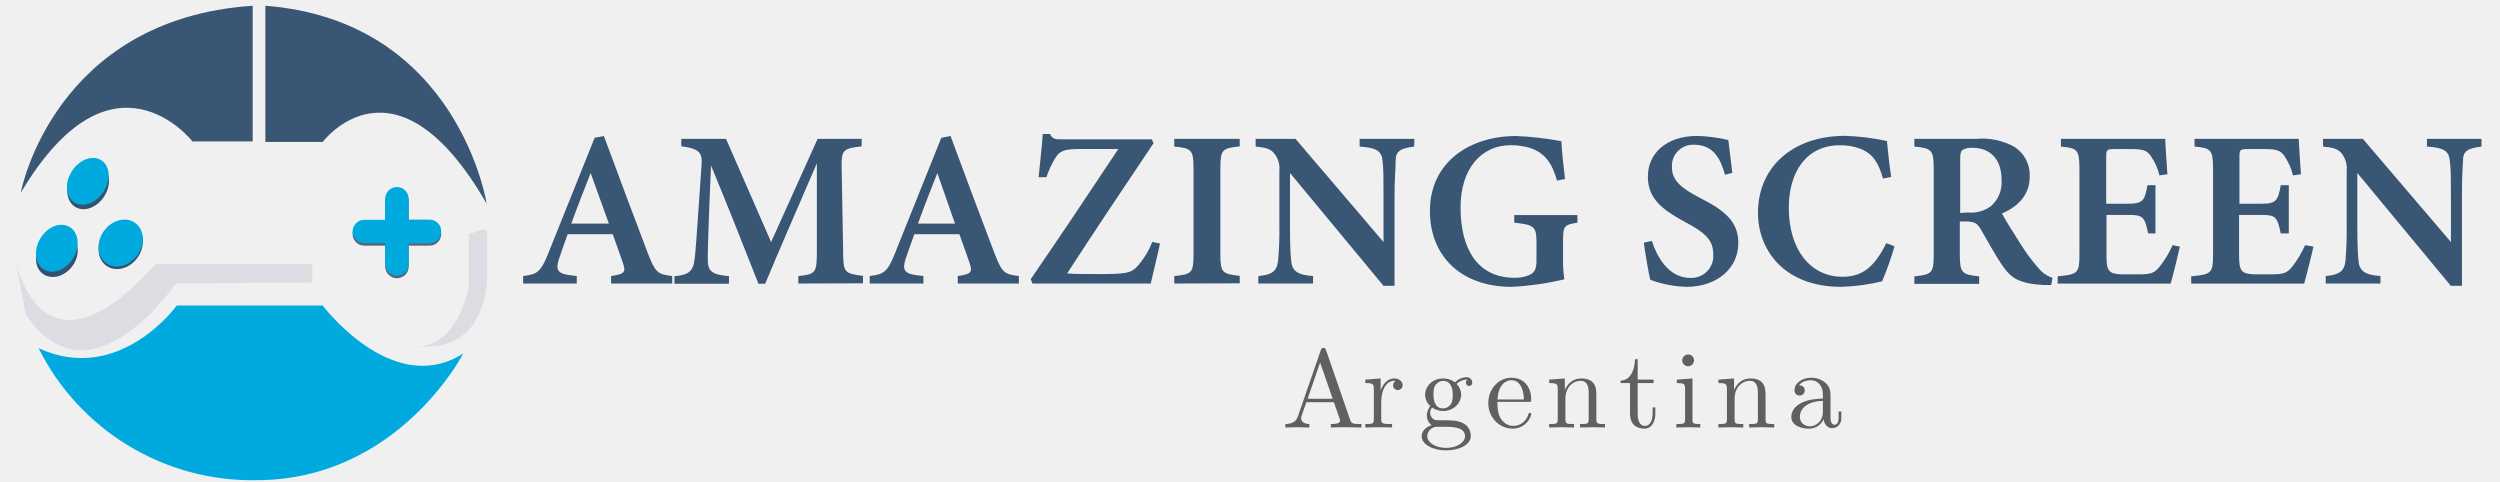
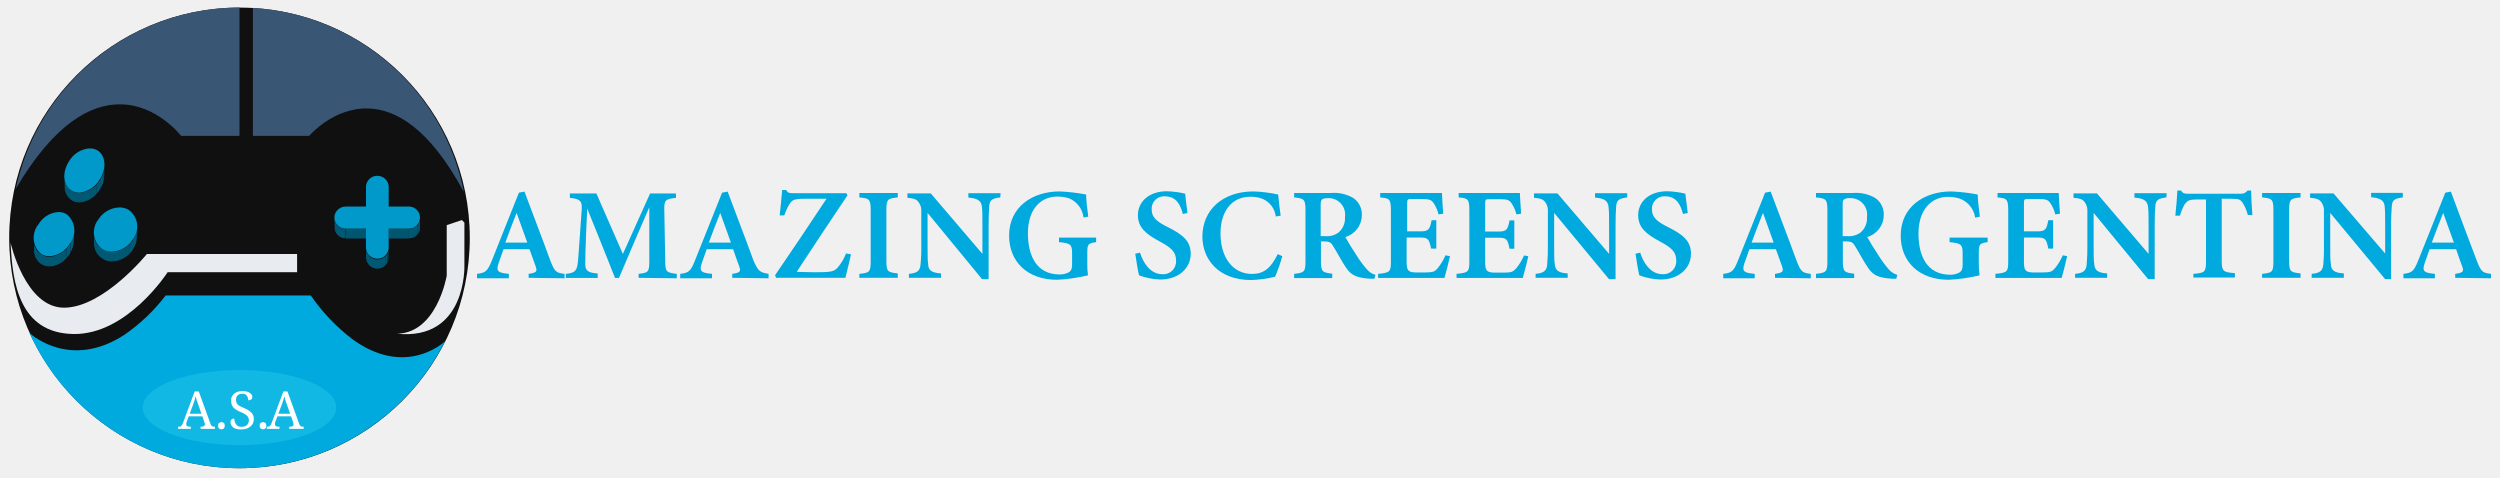
- <svg xmlns="http://www.w3.org/2000/svg" id="Capa_2" data-name="Capa 2" viewBox="0 0 270 52">
+ <svg xmlns="http://www.w3.org/2000/svg" id="Capa_2" data-name="Capa 2" viewBox="0 0 283 54">
  <defs>
-     <style>
-     .cls-1{fill:#56667f;}
-     .cls-2{fill:#00a9de;}
-     .cls-3{fill:#335171;}
-     .cls-4{fill:#DBDDE2;}
-     .cls-5{fill:#3a5675;}
-     .cls-6{font-size:12px;fill:#606060;font-family:CambriaMath, Cambria Math;letter-spacing:0.1em;}
-     .cls-7{letter-spacing:0.09em;}
- </style>
+     <style>.cls-1{fill:none;}.cls-2{fill:#00a9de;}.cls-3{fill:#111010;}.cls-4{isolation:isolate;}.cls-5{clip-path:url(#clip-path);}.cls-6{fill:#006281;}.cls-7{fill:#005f7c;}.cls-8{fill:#005b78;}.cls-9{fill:#005873;}.cls-10{fill:#00556f;}.cls-11{clip-path:url(#clip-path-2);}.cls-12{clip-path:url(#clip-path-3);}.cls-13{fill:#0099c9;}.cls-14{clip-path:url(#clip-path-4);}.cls-15{clip-path:url(#clip-path-5);}.cls-16{clip-path:url(#clip-path-6);}.cls-17{fill:#e8ebef;}.cls-18{fill:#3a5675;}.cls-19{fill:#11b8e4;}.cls-20{font-size:5.92px;fill:#fff;font-family:Constantia;}.cls-21{letter-spacing:-0.01em;}</style>
+     <clipPath id="clip-path">
+       <path class="cls-1" d="M47.57,24.63v1.12A1.26,1.26,0,0,1,46.29,27V25.88A1.26,1.26,0,0,0,47.57,24.63Z" />
+     </clipPath>
+     <clipPath id="clip-path-2">
+       <path class="cls-1" d="M39.14,25.88V27a1.27,1.27,0,0,1-1.29-1.26V24.63A1.27,1.27,0,0,0,39.14,25.88Z" />
+     </clipPath>
+     <clipPath id="clip-path-3">
+       <path class="cls-1" d="M44,28.11v1.13a1.29,1.29,0,0,1-2.57,0V28.11a1.29,1.29,0,0,0,2.57,0Z" />
+     </clipPath>
+     <clipPath id="clip-path-4">
+       <path class="cls-1" d="M15.54,25.56v1.12a3,3,0,0,1-2.85,2.94,2,2,0,0,1-1.06-.29,2,2,0,0,1-1-1.79V26.42a2,2,0,0,0,1,1.79,2.08,2.08,0,0,0,1.06.28,3,3,0,0,0,2.85-2.93Z" />
+     </clipPath>
+     <clipPath id="clip-path-5">
+       <path class="cls-1" d="M11.83,18.67V19.8a3.21,3.21,0,0,1-.54,1.71A3,3,0,0,1,9,22.94a1.7,1.7,0,0,1-.9-.25,1.86,1.86,0,0,1-.81-1.63V19.94a1.86,1.86,0,0,0,.81,1.63,1.78,1.78,0,0,0,.9.24,3,3,0,0,0,2.33-1.42A3.24,3.24,0,0,0,11.83,18.67Z" />
+     </clipPath>
+     <clipPath id="clip-path-6">
+       <path class="cls-1" d="M8.4,26v1.13a3.05,3.05,0,0,1-.52,1.66,2.84,2.84,0,0,1-2.28,1.4,1.76,1.76,0,0,1-.94-.26,1.9,1.9,0,0,1-.83-1.67V27.11a1.91,1.91,0,0,0,.83,1.68,1.85,1.85,0,0,0,.94.26,2.86,2.86,0,0,0,2.28-1.4A3.11,3.11,0,0,0,8.4,26Z" />
+     </clipPath>
  </defs>
-   <path class="cls-1" d="M47.65,25.27a1.25,1.25,0,0,1-1.26,1.26H44.14v2.25a1.27,1.27,0,0,1-2.54,0V26.53H39.35a1.26,1.26,0,0,1-1.27-1.26,1.28,1.28,0,0,1,.38-.9,1.23,1.23,0,0,1,.89-.37H41.6V21.75a1.27,1.27,0,0,1,1.27-1.27,1.23,1.23,0,0,1,.89.37,1.28,1.28,0,0,1,.38.9V24h2.25A1.26,1.26,0,0,1,47.65,25.27Z" />
-   <path class="cls-2" d="M47.65,25a1.26,1.26,0,0,1-1.26,1.27H44.14V28.5a1.27,1.27,0,0,1-2.54,0V26.25H39.35A1.27,1.27,0,0,1,38.08,25a1.26,1.26,0,0,1,.38-.89,1.23,1.23,0,0,1,.89-.37H41.6V21.47a1.27,1.27,0,0,1,1.27-1.27,1.23,1.23,0,0,1,.89.37,1.28,1.28,0,0,1,.38.9v2.25h2.25A1.25,1.25,0,0,1,47.65,25Z" />
-   <ellipse class="cls-3" cx="13.04" cy="26.53" rx="2.67" ry="2.23" transform="translate(-16.12 21.66) rotate(-54.34)" />
-   <ellipse class="cls-2" cx="13.04" cy="26.25" rx="2.68" ry="2.23" transform="translate(-15.88 21.45) rotate(-54.16)" />
-   <ellipse class="cls-3" cx="9.52" cy="20.06" rx="2.68" ry="2.08" transform="translate(-12.58 17.9) rotate(-59.03)" />
-   <ellipse class="cls-2" cx="9.52" cy="19.5" rx="2.71" ry="2.04" transform="matrix(0.54, -0.84, 0.84, 0.54, -12.04, 17.05)" />
-   <ellipse class="cls-3" cx="6.14" cy="27.52" rx="2.55" ry="2.07" transform="translate(-19.61 16.04) rotate(-53.39)" />
-   <ellipse class="cls-2" cx="6.14" cy="26.81" rx="2.68" ry="2.07" transform="translate(-19.97 18.15) rotate(-58.75)" />
-   <path class="cls-4" d="M1.7,28.2s2.75,14.09,15.14.3H33.72v2L19,30.61S9.68,44.3,2.78,33.94" />
-   <path class="cls-4" d="M45,37.37c7.88.84,7.6-7.6,7.6-7.6V25l-.28-.28-1.69.57v5.62s-1.13,6.76-5.91,6.48" />
-   <path class="cls-2" d="M27.67,51.86A25.78,25.78,0,0,1,4.17,37.61c8.72,4,14.92-4.61,14.92-4.61H34.85s7.31,9.7,14.77,5.42l.42-.25S43,51.86,27.67,51.86Z" />
-   <path class="cls-5" d="M2.29,20.62s3.57-18.57,25-20V15.27H20.78S12.13,4.15,2.24,20.83" />
-   <path class="cls-5" d="M28.66.62V15.33h6.19S42.7,4.87,52.56,22C52.56,22,49.49,2.24,28.66.62Z" />
-   <path class="cls-5" d="M66,30.62v-.81c1.53-.21,1.6-.46,1.26-1.45-.26-.8-.68-1.92-1.09-3.07H61.31c-.3.86-.65,1.78-.92,2.61-.51,1.52,0,1.72,1.9,1.91v.81H56.5v-.81c1.51-.19,1.89-.39,2.72-2.46l5-12.47,1-.19c1.53,4.15,3.17,8.51,4.71,12.57.85,2.18,1.06,2.36,2.67,2.55v.81ZM63.79,18.69c-.72,1.84-1.44,3.65-2.09,5.46h4.06Z" />
-   <path class="cls-5" d="M86.22,30.62v-.81c1.88-.19,2-.35,2-2.65V17.64c-1.82,4.22-4.16,9.59-5.58,13h-.73c-1.3-3.31-3.36-8.52-5.12-12.77-.34,7.84-.35,9.47-.35,10.19,0,1.32.55,1.6,2.29,1.77v.81H72.84v-.81c1.37-.13,2-.4,2.17-1.79.12-.84.19-2,.76-10.24.08-1.19-.11-1.75-2.19-2V15h4.83l4.87,11.14L88.3,15h4.76v.81c-2,.21-2.21.41-2.16,2.25l.16,9.08c0,2.3.14,2.4,2.14,2.65v.81Z" />
-   <path class="cls-5" d="M103.44,30.62v-.81c1.53-.21,1.6-.46,1.26-1.45-.26-.8-.68-1.92-1.09-3.07H98.75c-.3.86-.65,1.78-.92,2.61-.51,1.52,0,1.72,1.9,1.91v.81h-5.8v-.81c1.52-.19,1.9-.39,2.73-2.46l5-12.47,1-.19c1.52,4.15,3.17,8.51,4.71,12.57.84,2.18,1.06,2.36,2.67,2.55v.81Zm-2.21-11.93c-.72,1.84-1.44,3.65-2.09,5.46h4Z" />
-   <path class="cls-5" d="M125.28,26.3c-.17.88-.81,3.42-1,4.32H111.5l-.18-.47c3.07-4.47,6.34-9.36,9.46-14.06h-4.06c-1.87,0-2.26.21-2.76,1a10.39,10.39,0,0,0-.95,2.05l-.84,0c.13-1.39.39-3.62.45-4.67h.77c.28.57.6.58,1.32.58h9.69l.18.42c-3.07,4.57-6.22,9.27-9.33,14.06.78.06,1.78.07,3.33.07,3,0,3.51-.09,4.19-.77a8.6,8.6,0,0,0,1.67-2.7Z" />
-   <path class="cls-5" d="M126.82,30.62v-.81c1.87-.18,2.08-.31,2.08-2.34V18.19c0-2-.22-2.19-2.08-2.36V15h7.07v.81c-1.87.19-2.09.33-2.09,2.36v9.28c0,2,.21,2.14,2.09,2.34v.81Z" />
-   <path class="cls-5" d="M152.73,15.83c-1.48.19-2,.47-2,1.56,0,.88-.12,1.76-.12,3.9v9.58h-1.19l-10.1-12.19V24.3c0,2.12.05,3.1.12,3.8.08,1.11.61,1.6,2.37,1.71v.81h-5.91v-.81c1.41-.12,2-.48,2.13-1.62a35,35,0,0,0,.14-3.9V18.45a2.56,2.56,0,0,0-.5-1.81c-.44-.6-1-.7-2.06-.81V15h4.31l9.5,11.14V21.29c0-2.14,0-3-.1-3.84-.07-1.05-.52-1.5-2.48-1.62V15h5.92Z" />
-   <path class="cls-5" d="M170.36,24.05c-1.41.23-1.55.34-1.55,1.9v1.9a13.56,13.56,0,0,0,.14,2.32,32.06,32.06,0,0,1-5.68.81c-5.57,0-8.84-3.41-8.84-8.19,0-5.28,4.3-8.1,9.3-8.1a33.45,33.45,0,0,1,4.9.56c.05,1,.22,2.7.39,4.09l-.86.16c-.57-2-1.39-3-2.89-3.52a7.57,7.57,0,0,0-2.11-.3c-3.17,0-5.42,2.52-5.42,6.74S159.4,30,163.58,30a3.66,3.66,0,0,0,1.72-.36c.41-.24.64-.6.64-1.43V26.15c0-1.7-.29-1.88-2.4-2.1v-.82h6.82Z" />
-   <path class="cls-5" d="M186.3,18.87c-.45-1.55-1.13-3.24-3.35-3.24a2.28,2.28,0,0,0-2.38,2.43c0,1.44,1,2.25,3,3.3,2.67,1.35,4.17,2.54,4.17,4.89,0,2.72-2.29,4.73-5.61,4.73a12.38,12.38,0,0,1-3.9-.76c-.16-.59-.53-2.79-.7-4l.87-.21c.48,1.54,1.72,4,4.13,4a2.36,2.36,0,0,0,2.5-2.56c0-1.55-.91-2.34-3-3.45-2.5-1.35-4.06-2.53-4.06-4.94s1.9-4.38,5.35-4.38a16.84,16.84,0,0,1,3.34.44c.1.88.24,2,.43,3.55Z" />
-   <path class="cls-5" d="M204.61,26.6a33.13,33.13,0,0,1-1.34,3.78,21.4,21.4,0,0,1-4.41.6c-6.2,0-9-4-9-8,0-4.95,3.77-8.31,9.4-8.31a25,25,0,0,1,4.53.56c.11,1.11.28,2.77.46,3.88l-.89.17c-.49-1.78-1.16-2.7-2.42-3.21a6.16,6.16,0,0,0-2.24-.38c-3.64,0-5.51,2.92-5.51,6.75,0,4.48,2.3,7.45,5.8,7.45,2.17,0,3.46-1.08,4.73-3.63Z" />
-   <path class="cls-5" d="M221.53,30.78l-.78,0c-2.59-.13-3.5-.72-4.34-1.89s-1.69-2.77-2.49-4.13c-.4-.69-.73-.84-1.65-.84h-.61v3.59c0,2,.25,2.13,2.09,2.34v.81h-7v-.81c1.89-.2,2.09-.36,2.09-2.34V18.15c0-1.95-.25-2.15-2.09-2.32V15h6.67a7.11,7.11,0,0,1,4.17.88,3.63,3.63,0,0,1,1.62,3.18c0,2.11-1.39,3.3-3,4,.39.72,1.36,2.3,2.08,3.4a19.21,19.21,0,0,0,1.85,2.48A3.15,3.15,0,0,0,221.67,30Zm-9-7.83a3.66,3.66,0,0,0,2.45-.65,3.4,3.4,0,0,0,1.19-2.86c0-2.55-1.54-3.47-3.07-3.47a1.83,1.83,0,0,0-1.16.24c-.18.15-.24.42-.24.95V23Z" />
-   <path class="cls-5" d="M235.43,26.63c-.13.64-.79,3.3-1,4H222.23v-.79c2.2-.2,2.35-.36,2.35-2.36V18.2c0-2.08-.28-2.21-2-2.37V15h7.64c2.43,0,3.31,0,3.63,0,0,.49.13,2.4.23,3.82l-.86.12a6.27,6.27,0,0,0-.93-2.09c-.41-.59-.81-.75-2.11-.75H228.4c-.85,0-.93.06-.93.84V22h2.46c1.5,0,1.7-.36,2-2h.86v5.21H232c-.36-1.76-.55-2-2.06-2h-2.44v4.36c0,1.66.21,2,1.6,2.06H231c1.39,0,1.7-.18,2.23-.82a10.71,10.71,0,0,0,1.41-2.33Z" />
-   <path class="cls-5" d="M249.85,26.63c-.13.64-.79,3.3-1,4H236.65v-.79c2.21-.2,2.36-.36,2.36-2.36V18.2c0-2.08-.28-2.21-2-2.37V15h7.64c2.43,0,3.3,0,3.62,0,0,.49.14,2.4.23,3.82l-.86.12a6.48,6.48,0,0,0-.92-2.09c-.42-.59-.81-.75-2.11-.75h-1.82c-.85,0-.93.06-.93.84V22h2.46c1.51,0,1.71-.36,2-2h.87v5.21h-.87c-.36-1.76-.55-2-2.06-2h-2.44v4.36c0,1.66.22,2,1.61,2.06h1.88c1.39,0,1.71-.18,2.24-.82a10.68,10.68,0,0,0,1.4-2.33Z" />
-   <path class="cls-5" d="M268,15.83c-1.49.19-2,.47-2,1.56-.05.88-.11,1.76-.11,3.9v9.58h-1.2l-10.1-12.19V24.3c0,2.12.06,3.1.12,3.8.08,1.11.62,1.6,2.38,1.71v.81h-5.91v-.81c1.41-.12,2-.48,2.13-1.62a38.79,38.79,0,0,0,.13-3.9V18.45a2.6,2.6,0,0,0-.49-1.81c-.44-.6-1-.7-2.06-.81V15h4.3l9.51,11.14V21.29c0-2.14,0-3-.11-3.84-.07-1.05-.51-1.5-2.48-1.62V15H268Z" />
-   <text class="cls-6" transform="translate(138.43 46.17)">A<tspan class="cls-7" x="8.68" y="0">r</tspan>
-     <tspan x="14.76" y="0">gentina</tspan>
+   <path class="cls-2" d="M59.84,31.45V31c.94-.13,1-.29.78-.9s-.42-1.18-.68-1.89H57c-.19.53-.4,1.1-.57,1.61-.32.94,0,1.06,1.17,1.18v.5H54V31c.93-.12,1.17-.24,1.68-1.51l3.06-7.68.63-.12c.94,2.55,2,5.24,2.9,7.74.52,1.34.65,1.45,1.64,1.57v.5ZM58.48,24.1c-.44,1.14-.89,2.25-1.28,3.36h2.49Z" />
+   <path class="cls-2" d="M72.29,31.45V31c1.15-.12,1.22-.22,1.21-1.64V23.46c-1.12,2.6-2.56,5.9-3.43,8h-.45c-.8-2-2.07-5.24-3.15-7.86-.22,4.82-.22,5.83-.22,6.27,0,.81.33,1,1.41,1.09v.5H64.05V31c.85-.08,1.22-.25,1.34-1.1.07-.52.11-1.25.47-6.31,0-.73-.07-1.08-1.35-1.19v-.5h3l3,6.85,3.08-6.85h2.93v.5c-1.21.13-1.35.25-1.32,1.38l.1,5.58c0,1.42.08,1.49,1.31,1.64v.5Z" />
+   <path class="cls-2" d="M82.89,31.45V31c.94-.13,1-.29.77-.9s-.42-1.18-.67-1.89H80c-.19.53-.4,1.1-.57,1.61-.31.94,0,1.06,1.17,1.18v.5H77V31c.93-.12,1.17-.24,1.67-1.51l3.07-7.68.63-.12c.94,2.55,2,5.24,2.9,7.74C85.83,30.72,86,30.83,87,31v.5ZM81.53,24.1c-.45,1.14-.89,2.25-1.29,3.36h2.5Z" />
+   <path class="cls-2" d="M96.33,28.79c-.1.54-.5,2.1-.63,2.66H87.85l-.11-.3c1.89-2.75,3.9-5.75,5.82-8.65h-2.5c-1.15,0-1.39.13-1.7.62a6.71,6.71,0,0,0-.58,1.26l-.52,0c.09-.85.24-2.22.28-2.87H89c.18.35.37.36.82.36h6l.11.25c-1.89,2.82-3.83,5.71-5.74,8.65.48,0,1.09.05,2,.05,1.82,0,2.16-.06,2.58-.47a5.33,5.33,0,0,0,1-1.66Z" />
+   <path class="cls-2" d="M97.28,31.45V31c1.15-.12,1.28-.19,1.28-1.44V23.8c0-1.25-.14-1.35-1.28-1.45v-.5h4.35v.5c-1.15.11-1.29.2-1.29,1.45v5.71c0,1.24.13,1.31,1.29,1.44v.5Z" />
+   <path class="cls-2" d="M113.23,22.35c-.92.11-1.21.29-1.25,1s-.07,1.08-.07,2.4V31.6h-.74L105,24.1v3.46c0,1.3,0,1.91.07,2.33,0,.69.38,1,1.46,1.06v.5h-3.64V31c.87-.08,1.24-.3,1.31-1a20.07,20.07,0,0,0,.09-2.4V24a1.57,1.57,0,0,0-.31-1.12c-.27-.37-.61-.43-1.26-.49v-.5h2.64l5.85,6.85v-3c0-1.32,0-1.86-.06-2.37s-.32-.92-1.53-1v-.5h3.65Z" />
+   <path class="cls-2" d="M124.08,27.41c-.87.13-1,.2-1,1.16v1.17a8.84,8.84,0,0,0,.08,1.43,19.18,19.18,0,0,1-3.49.5c-3.43,0-5.44-2.1-5.44-5,0-3.25,2.64-5,5.72-5a20.38,20.38,0,0,1,3,.35c0,.61.13,1.66.24,2.51l-.53.1A2.71,2.71,0,0,0,121,22.44a4.59,4.59,0,0,0-1.3-.19c-2,0-3.34,1.55-3.34,4.15s1,4.67,3.6,4.67a2.2,2.2,0,0,0,1-.23c.26-.15.4-.37.4-.88V28.7c0-1.05-.17-1.16-1.48-1.29V26.9h4.2Z" />
+   <path class="cls-2" d="M133.9,24.22c-.28-1-.7-2-2.07-2a1.4,1.4,0,0,0-1.46,1.5c0,.88.58,1.38,1.85,2,1.65.83,2.57,1.56,2.57,3,0,1.68-1.41,2.92-3.45,2.92a7.52,7.52,0,0,1-2.4-.47c-.1-.36-.33-1.71-.43-2.45l.54-.12c.29.95,1.06,2.44,2.53,2.44a1.45,1.45,0,0,0,1.55-1.57c0-.95-.56-1.44-1.82-2.12-1.54-.83-2.5-1.56-2.5-3s1.17-2.7,3.29-2.7a10.43,10.43,0,0,1,2.06.27c.05.54.14,1.25.26,2.19Z" />
+   <path class="cls-2" d="M145.16,29a19.38,19.38,0,0,1-.82,2.33,13.63,13.63,0,0,1-2.71.37c-3.82,0-5.52-2.48-5.52-4.91,0-3.05,2.32-5.12,5.78-5.12a15.07,15.07,0,0,1,2.8.35c.06.68.17,1.7.28,2.39l-.55.1a2.51,2.51,0,0,0-1.49-2,3.77,3.77,0,0,0-1.38-.24c-2.24,0-3.39,1.8-3.39,4.16,0,2.75,1.42,4.58,3.57,4.58,1.33,0,2.13-.66,2.91-2.24Z" />
+   <path class="cls-2" d="M155.58,31.55l-.48,0c-1.6-.09-2.15-.44-2.67-1.17s-1-1.7-1.53-2.54c-.25-.43-.45-.51-1-.51h-.37v2.21c0,1.22.15,1.31,1.28,1.44v.5h-4.31V31c1.15-.13,1.28-.22,1.28-1.44V23.77c0-1.2-.16-1.32-1.28-1.42v-.5h4.1a4.36,4.36,0,0,1,2.56.54,2.23,2.23,0,0,1,1,2,2.58,2.58,0,0,1-1.87,2.44c.24.45.83,1.42,1.28,2.09a11.25,11.25,0,0,0,1.14,1.54,2,2,0,0,0,1,.66ZM150,26.73a2.23,2.23,0,0,0,1.51-.4,2.09,2.09,0,0,0,.74-1.76,1.86,1.86,0,0,0-1.89-2.14c-.41,0-.62.06-.71.15s-.15.26-.15.59v3.56Z" />
+   <path class="cls-2" d="M164.14,29c-.08.4-.49,2-.63,2.46H156V31c1.36-.13,1.45-.22,1.45-1.45V23.8c0-1.28-.17-1.36-1.21-1.45v-.5H161c1.5,0,2,0,2.23,0,0,.3.08,1.47.14,2.34l-.53.08a3.88,3.88,0,0,0-.56-1.29c-.26-.36-.5-.45-1.3-.45h-1.12c-.52,0-.57,0-.57.51v3.15h1.51c.93,0,1.05-.23,1.26-1.26h.53v3.21H162c-.23-1.09-.34-1.25-1.27-1.25h-1.5v2.68c0,1,.13,1.25,1,1.27h1.17c.85,0,1.05-.11,1.37-.51a6.25,6.25,0,0,0,.86-1.43Z" />
+   <path class="cls-2" d="M173,29c-.07.4-.48,2-.62,2.46h-7.5V31c1.36-.13,1.45-.22,1.45-1.45V23.8c0-1.28-.17-1.36-1.21-1.45v-.5h4.7c1.5,0,2,0,2.23,0,0,.3.08,1.47.14,2.34l-.53.08A3.87,3.87,0,0,0,171.1,23c-.25-.36-.49-.45-1.29-.45h-1.12c-.52,0-.57,0-.57.51v3.15h1.51c.93,0,1.05-.23,1.25-1.26h.54v3.21h-.54c-.22-1.09-.33-1.25-1.26-1.25h-1.5v2.68c0,1,.13,1.25,1,1.27h1.17c.85,0,1-.11,1.37-.51a6.25,6.25,0,0,0,.86-1.43Z" />
+   <path class="cls-2" d="M184.2,22.35c-.91.11-1.2.29-1.25,1s-.07,1.08-.07,2.4V31.6h-.74l-6.21-7.5v3.46c0,1.3,0,1.91.07,2.33.05.69.38,1,1.46,1.06v.5h-3.63V31c.86-.08,1.23-.3,1.31-1a23.54,23.54,0,0,0,.08-2.4V24a1.62,1.62,0,0,0-.3-1.12c-.28-.37-.61-.43-1.27-.49v-.5h2.65l5.85,6.85v-3c0-1.32,0-1.86-.07-2.37s-.31-.92-1.52-1v-.5h3.64Z" />
+   <path class="cls-2" d="M190.52,24.22c-.28-1-.69-2-2.06-2a1.4,1.4,0,0,0-1.46,1.5c0,.88.58,1.38,1.85,2,1.65.83,2.57,1.56,2.57,3,0,1.68-1.41,2.92-3.45,2.92a7.52,7.52,0,0,1-2.4-.47c-.1-.36-.33-1.71-.43-2.45l.53-.12c.3.95,1.06,2.44,2.54,2.44a1.45,1.45,0,0,0,1.54-1.57c0-.95-.55-1.44-1.82-2.12-1.54-.83-2.49-1.56-2.49-3s1.16-2.7,3.29-2.7a10.29,10.29,0,0,1,2.05.27c.06.54.15,1.25.27,2.19Z" />
+   <path class="cls-2" d="M200.93,31.45V31c.94-.13,1-.29.78-.9s-.43-1.18-.68-1.89h-3c-.19.53-.4,1.1-.57,1.61-.31.94,0,1.06,1.17,1.18v.5h-3.56V31c.93-.12,1.17-.24,1.67-1.51l3.07-7.68.63-.12c.94,2.55,2,5.24,2.9,7.74.52,1.34.65,1.45,1.64,1.57v.5Zm-1.36-7.35c-.45,1.14-.89,2.25-1.29,3.36h2.5Z" />
+   <path class="cls-2" d="M214.66,31.55l-.48,0c-1.6-.09-2.15-.44-2.67-1.17s-1-1.7-1.53-2.54c-.25-.43-.45-.51-1-.51h-.37v2.21c0,1.22.15,1.31,1.28,1.44v.5h-4.32V31c1.16-.13,1.29-.22,1.29-1.44V23.77c0-1.2-.16-1.32-1.29-1.42v-.5h4.11a4.36,4.36,0,0,1,2.56.54,2.23,2.23,0,0,1,1,2,2.58,2.58,0,0,1-1.87,2.44c.24.45.83,1.42,1.28,2.09a12.36,12.36,0,0,0,1.13,1.54,2.06,2.06,0,0,0,1,.66Zm-5.57-4.82a2.23,2.23,0,0,0,1.51-.4,2.09,2.09,0,0,0,.74-1.76,1.86,1.86,0,0,0-1.89-2.14,1.12,1.12,0,0,0-.72.15c-.11.09-.14.26-.14.59v3.56Z" />
+   <path class="cls-2" d="M225,27.41c-.87.13-1,.2-1,1.16v1.17a8.75,8.75,0,0,0,.09,1.43,19.18,19.18,0,0,1-3.49.5c-3.43,0-5.44-2.1-5.44-5,0-3.25,2.64-5,5.72-5a20.38,20.38,0,0,1,3,.35c0,.61.13,1.66.24,2.51l-.53.1a2.71,2.71,0,0,0-1.78-2.16,4.59,4.59,0,0,0-1.3-.19c-1.95,0-3.34,1.55-3.34,4.15s1,4.67,3.6,4.67a2.2,2.2,0,0,0,1-.23c.26-.15.4-.37.4-.88V28.7c0-1.05-.18-1.16-1.48-1.29V26.9H225Z" />
+   <path class="cls-2" d="M234,29c-.08.4-.48,2-.62,2.46h-7.5V31c1.36-.13,1.45-.22,1.45-1.45V23.8c0-1.28-.17-1.36-1.21-1.45v-.5h4.7c1.49,0,2,0,2.23,0,0,.3.08,1.47.14,2.34l-.53.08a3.87,3.87,0,0,0-.57-1.29c-.25-.36-.5-.45-1.3-.45h-1.11c-.53,0-.57,0-.57.51v3.15h1.51c.93,0,1.05-.23,1.25-1.26h.54v3.21h-.54c-.22-1.09-.34-1.25-1.26-1.25h-1.5v2.68c0,1,.13,1.25,1,1.27h1.16c.86,0,1.05-.11,1.38-.51a6.25,6.25,0,0,0,.86-1.43Z" />
+   <path class="cls-2" d="M245.23,22.35c-.91.11-1.2.29-1.25,1s-.07,1.08-.07,2.4V31.6h-.74L237,24.1v3.46c0,1.3,0,1.91.07,2.33.05.69.38,1,1.46,1.06v.5h-3.63V31c.86-.08,1.23-.3,1.31-1a23.54,23.54,0,0,0,.08-2.4V24a1.62,1.62,0,0,0-.3-1.12c-.28-.37-.61-.43-1.27-.49v-.5h2.65l5.85,6.85v-3c0-1.32,0-1.86-.07-2.37s-.31-.92-1.53-1v-.5h3.65Z" />
+   <path class="cls-2" d="M254.45,24.32a4.85,4.85,0,0,0-.58-1.37c-.26-.34-.38-.45-1.23-.45H251.5v7c0,1.2.14,1.32,1.49,1.42v.5h-4.7V31c1.3-.1,1.43-.21,1.43-1.42v-7h-1.06c-.82,0-1,.11-1.33.5a5.86,5.86,0,0,0-.56,1.33h-.52c.1-1,.2-2.09.23-2.84h.41c.22.34.39.36.83.36h5.88a.88.88,0,0,0,.82-.36h.41c0,.64.06,1.86.14,2.79Z" />
+   <path class="cls-2" d="M256.07,31.45V31c1.15-.12,1.28-.19,1.28-1.44V23.8c0-1.25-.14-1.35-1.28-1.45v-.5h4.35v.5c-1.15.11-1.29.2-1.29,1.45v5.71c0,1.24.13,1.31,1.29,1.44v.5Z" />
+   <path class="cls-2" d="M272,22.35c-.92.11-1.21.29-1.25,1s-.08,1.08-.08,2.4V31.6H270l-6.22-7.5v3.46c0,1.3,0,1.91.08,2.33,0,.69.38,1,1.46,1.06v.5h-3.64V31c.87-.08,1.23-.3,1.31-1a20.83,20.83,0,0,0,.08-2.4V24a1.57,1.57,0,0,0-.3-1.12c-.27-.37-.61-.43-1.27-.49v-.5h2.65L270,28.7v-3c0-1.32,0-1.86-.06-2.37s-.32-.92-1.53-1v-.5H272Z" />
+   <path class="cls-2" d="M277.93,31.45V31c.94-.13,1-.29.77-.9s-.42-1.18-.67-1.89h-3c-.19.53-.4,1.1-.57,1.61-.31.94,0,1.06,1.17,1.18v.5h-3.56V31c.93-.12,1.17-.24,1.67-1.51l3.07-7.68.63-.12c.94,2.55,1.95,5.24,2.9,7.74.52,1.34.65,1.45,1.64,1.57v.5Zm-1.36-7.35c-.45,1.14-.89,2.25-1.29,3.36h2.5Z" />
+   <circle class="cls-3" cx="27.11" cy="26.93" r="26.07" />
+   <g class="cls-4">
+     <g class="cls-4">
+       <g class="cls-5">
+         <g class="cls-4">
+           <path class="cls-6" d="M47.57,24.63v1.12a1.15,1.15,0,0,1,0,.33V25a1.24,1.24,0,0,0,0-.33" />
+           <path class="cls-7" d="M47.53,25v1.12a1,1,0,0,1-.11.28V25.23a.9.9,0,0,0,.11-.27" />
+           <path class="cls-8" d="M47.42,25.23v1.13a1.44,1.44,0,0,1-.18.25V25.48a1.14,1.14,0,0,0,.18-.25" />
+           <path class="cls-9" d="M47.24,25.48v1.13a1.35,1.35,0,0,1-1,.4V25.88a1.31,1.31,0,0,0,1-.4" />
+         </g>
+       </g>
+     </g>
+     <rect class="cls-10" x="44" y="25.88" width="2.29" height="1.12" />
+     <rect class="cls-10" x="39.14" y="25.88" width="2.29" height="1.12" />
+     <g class="cls-4">
+       <g class="cls-11">
+         <g class="cls-4">
+           <path class="cls-9" d="M39.14,25.88V27a1.27,1.27,0,0,1-1.29-1.26V24.63a1.27,1.27,0,0,0,1.29,1.25" />
+         </g>
+       </g>
+     </g>
+     <g class="cls-4">
+       <g class="cls-12">
+         <g class="cls-4">
+           <path class="cls-6" d="M44,28.11v1.13a1.12,1.12,0,0,1,0,.32V28.43a1.12,1.12,0,0,0,0-.32" />
+           <path class="cls-7" d="M44,28.43v1.13a1.69,1.69,0,0,1-.11.27V28.71a2.33,2.33,0,0,0,.11-.28" />
+           <path class="cls-8" d="M43.85,28.71v1.12a1.24,1.24,0,0,1-.19.26V29a1.18,1.18,0,0,0,.19-.25" />
+           <path class="cls-9" d="M43.66,29v1.13a1.31,1.31,0,0,1-.94.4,1.27,1.27,0,0,1-1.29-1.25V28.11a1.29,1.29,0,0,0,2.23.85" />
+         </g>
+       </g>
+     </g>
+     <path class="cls-13" d="M42.72,19.9a1.27,1.27,0,0,1,.9.37,1.2,1.2,0,0,1,.38.89v2.22h2.29a1.25,1.25,0,1,1,0,2.5H44v2.23a1.29,1.29,0,0,1-2.57,0V25.88H39.14a1.27,1.27,0,0,1-1.29-1.25,1.23,1.23,0,0,1,.38-.88,1.31,1.31,0,0,1,.91-.37h2.29V21.16A1.27,1.27,0,0,1,42.72,19.9Z" />
+   </g>
+   <g class="cls-4">
+     <g class="cls-4">
+       <g class="cls-14">
+         <g class="cls-4">
+           <path class="cls-6" d="M15.54,25.56v1.12a2.8,2.8,0,0,1-.09.7V26.26a2.86,2.86,0,0,0,.09-.7" />
+           <path class="cls-7" d="M15.45,26.26v1.12a2.58,2.58,0,0,1-.28.67V26.93a2.73,2.73,0,0,0,.28-.67" />
+           <path class="cls-8" d="M15.17,26.93v1.12a1.59,1.59,0,0,1-.13.22,2.93,2.93,0,0,1-.34.43V27.57a3.47,3.47,0,0,0,.34-.42l.13-.22" />
+           <path class="cls-9" d="M14.7,27.57V28.7a2.83,2.83,0,0,1-2,.92,2,2,0,0,1-1.06-.29,2,2,0,0,1-1-1.79V26.42a2,2,0,0,0,1,1.79,2.08,2.08,0,0,0,1.06.28,2.83,2.83,0,0,0,2-.92" />
+         </g>
+       </g>
+     </g>
+     <path class="cls-13" d="M13.53,23.48a2,2,0,0,1,1.06.29A2.34,2.34,0,0,1,15,27.15a2.91,2.91,0,0,1-2.35,1.34,2.08,2.08,0,0,1-1.06-.28,2.36,2.36,0,0,1-.44-3.39A2.91,2.91,0,0,1,13.53,23.48Z" />
+   </g>
+   <g class="cls-4">
+     <g class="cls-4">
+       <g class="cls-15">
+         <g class="cls-4">
+           <path class="cls-6" d="M11.83,18.67V19.8a3.37,3.37,0,0,1-.1.75V19.42a3.29,3.29,0,0,0,.1-.75" />
+           <path class="cls-7" d="M11.73,19.42v1.13a3.63,3.63,0,0,1-.31.74V20.17a4,4,0,0,0,.31-.75" />
+           <path class="cls-8" d="M11.42,20.17v1.12c0,.08-.09.15-.13.22a4,4,0,0,1-.4.5V20.89a4,4,0,0,0,.4-.5c0-.08.09-.15.13-.22" />
+           <path class="cls-9" d="M10.89,20.89V22A2.76,2.76,0,0,1,9,22.94a1.7,1.7,0,0,1-.9-.25,1.86,1.86,0,0,1-.81-1.63V19.94a1.86,1.86,0,0,0,.81,1.63,1.78,1.78,0,0,0,.9.24,2.75,2.75,0,0,0,1.93-.92" />
+         </g>
+       </g>
+     </g>
+     <path class="cls-13" d="M10.12,16.8A1.76,1.76,0,0,1,11,17c1,.6,1.09,2.09.27,3.35A3,3,0,0,1,9,21.81a1.78,1.78,0,0,1-.9-.24c-1-.6-1.08-2.1-.27-3.34A2.92,2.92,0,0,1,10.12,16.8Z" />
+   </g>
+   <g class="cls-4">
+     <g class="cls-4">
+       <g class="cls-16">
+         <g class="cls-4">
+           <path class="cls-6" d="M8.4,26v1.13a2.87,2.87,0,0,1-.1.75V26.73A2.76,2.76,0,0,0,8.4,26" />
+           <path class="cls-7" d="M8.3,26.73v1.13a3.67,3.67,0,0,1-.3.72V27.45a3.43,3.43,0,0,0,.3-.72" />
+           <path class="cls-8" d="M8,27.45v1.13a2,2,0,0,1-.12.19,2.69,2.69,0,0,1-.39.5V28.15a2.69,2.69,0,0,0,.39-.5,2.12,2.12,0,0,0,.12-.2" />
+           <path class="cls-9" d="M7.49,28.15v1.12a2.66,2.66,0,0,1-1.89.9,1.76,1.76,0,0,1-.94-.26,1.9,1.9,0,0,1-.83-1.67V27.11a1.91,1.91,0,0,0,.83,1.68,1.85,1.85,0,0,0,.94.26,2.7,2.7,0,0,0,1.89-.9" />
+         </g>
+       </g>
+     </g>
+     <path class="cls-13" d="M6.63,24a1.7,1.7,0,0,1,.93.26,2.39,2.39,0,0,1,.32,3.35,2.86,2.86,0,0,1-2.28,1.4,1.85,1.85,0,0,1-.94-.26,2.4,2.4,0,0,1-.31-3.35A2.82,2.82,0,0,1,6.63,24Z" />
+   </g>
+   <path class="cls-17" d="M44.86,37.77c8,.86,7.71-7.72,7.71-7.72V25.2l-.28-.29-1.72.57V31.2s-1.14,6.85-6,6.57" />
+   <path class="cls-17" d="M1.2,27.48c.2,4.55,1,10.23,7.11,10.33s10.67-7,10.67-7H33.63V28.75l-17,0s-4.85,6-9.31,6.08S1.2,27.48,1.2,27.48Z" />
+   <path class="cls-2" d="M39.87,38.38a21.8,21.8,0,0,1-4.69-4.93H18.75a20.6,20.6,0,0,1-4.64,4.43c-6,3.93-10.41.15-10.78-.19a26.07,26.07,0,0,0,47.05.93C50,39,45.72,42.66,39.87,38.38Z" />
+   <path class="cls-18" d="M27.08.85A25.93,25.93,0,0,0,1.79,21.36c4.41-7.48,8.54-9.57,11.79-9.55,4.19,0,6.92,3.57,6.92,3.57h6.61V.85Z" />
+   <path class="cls-18" d="M28.72.9h-.09V15.38H35s2.73-3.23,6.7-3.1c3.09.09,6.92,2.21,10.81,9.46A25.94,25.94,0,0,0,28.72.9Z" />
+   <ellipse class="cls-19" cx="27.11" cy="46.14" rx="10.96" ry="4.25" />
+   <text class="cls-20" transform="translate(20.16 48.55)">A.S.<tspan class="cls-21" x="10.04" y="0">A</tspan>
  </text>
</svg>
